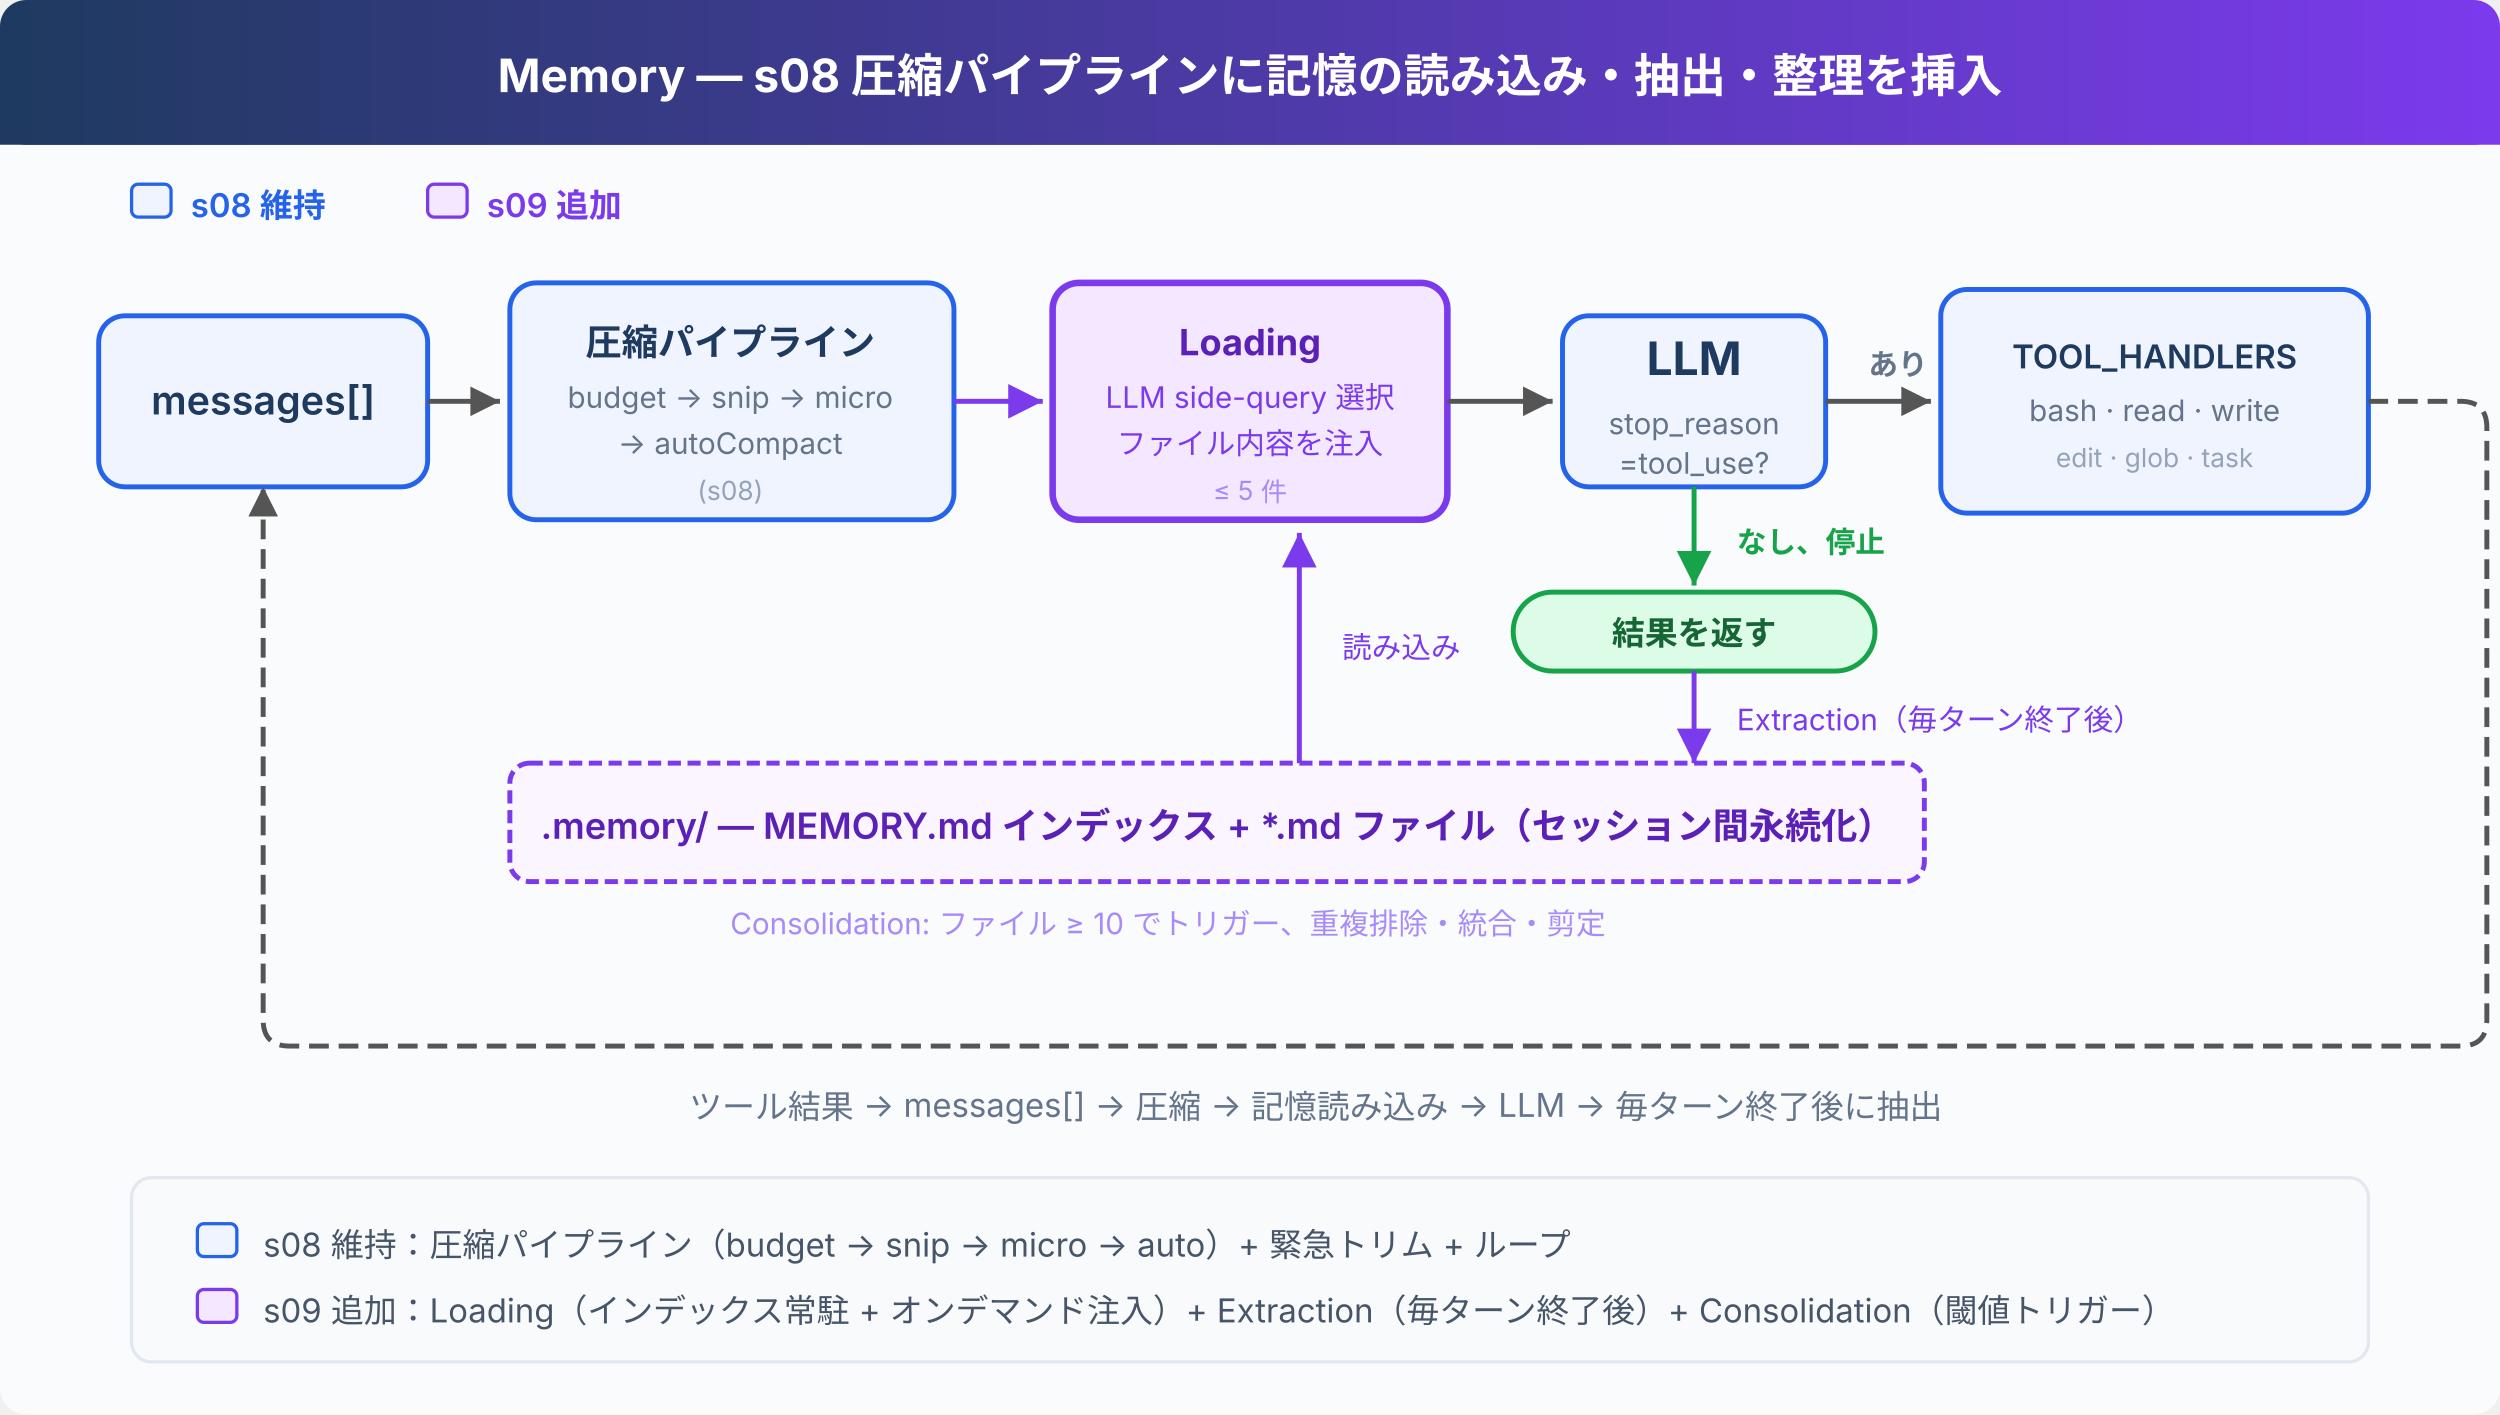
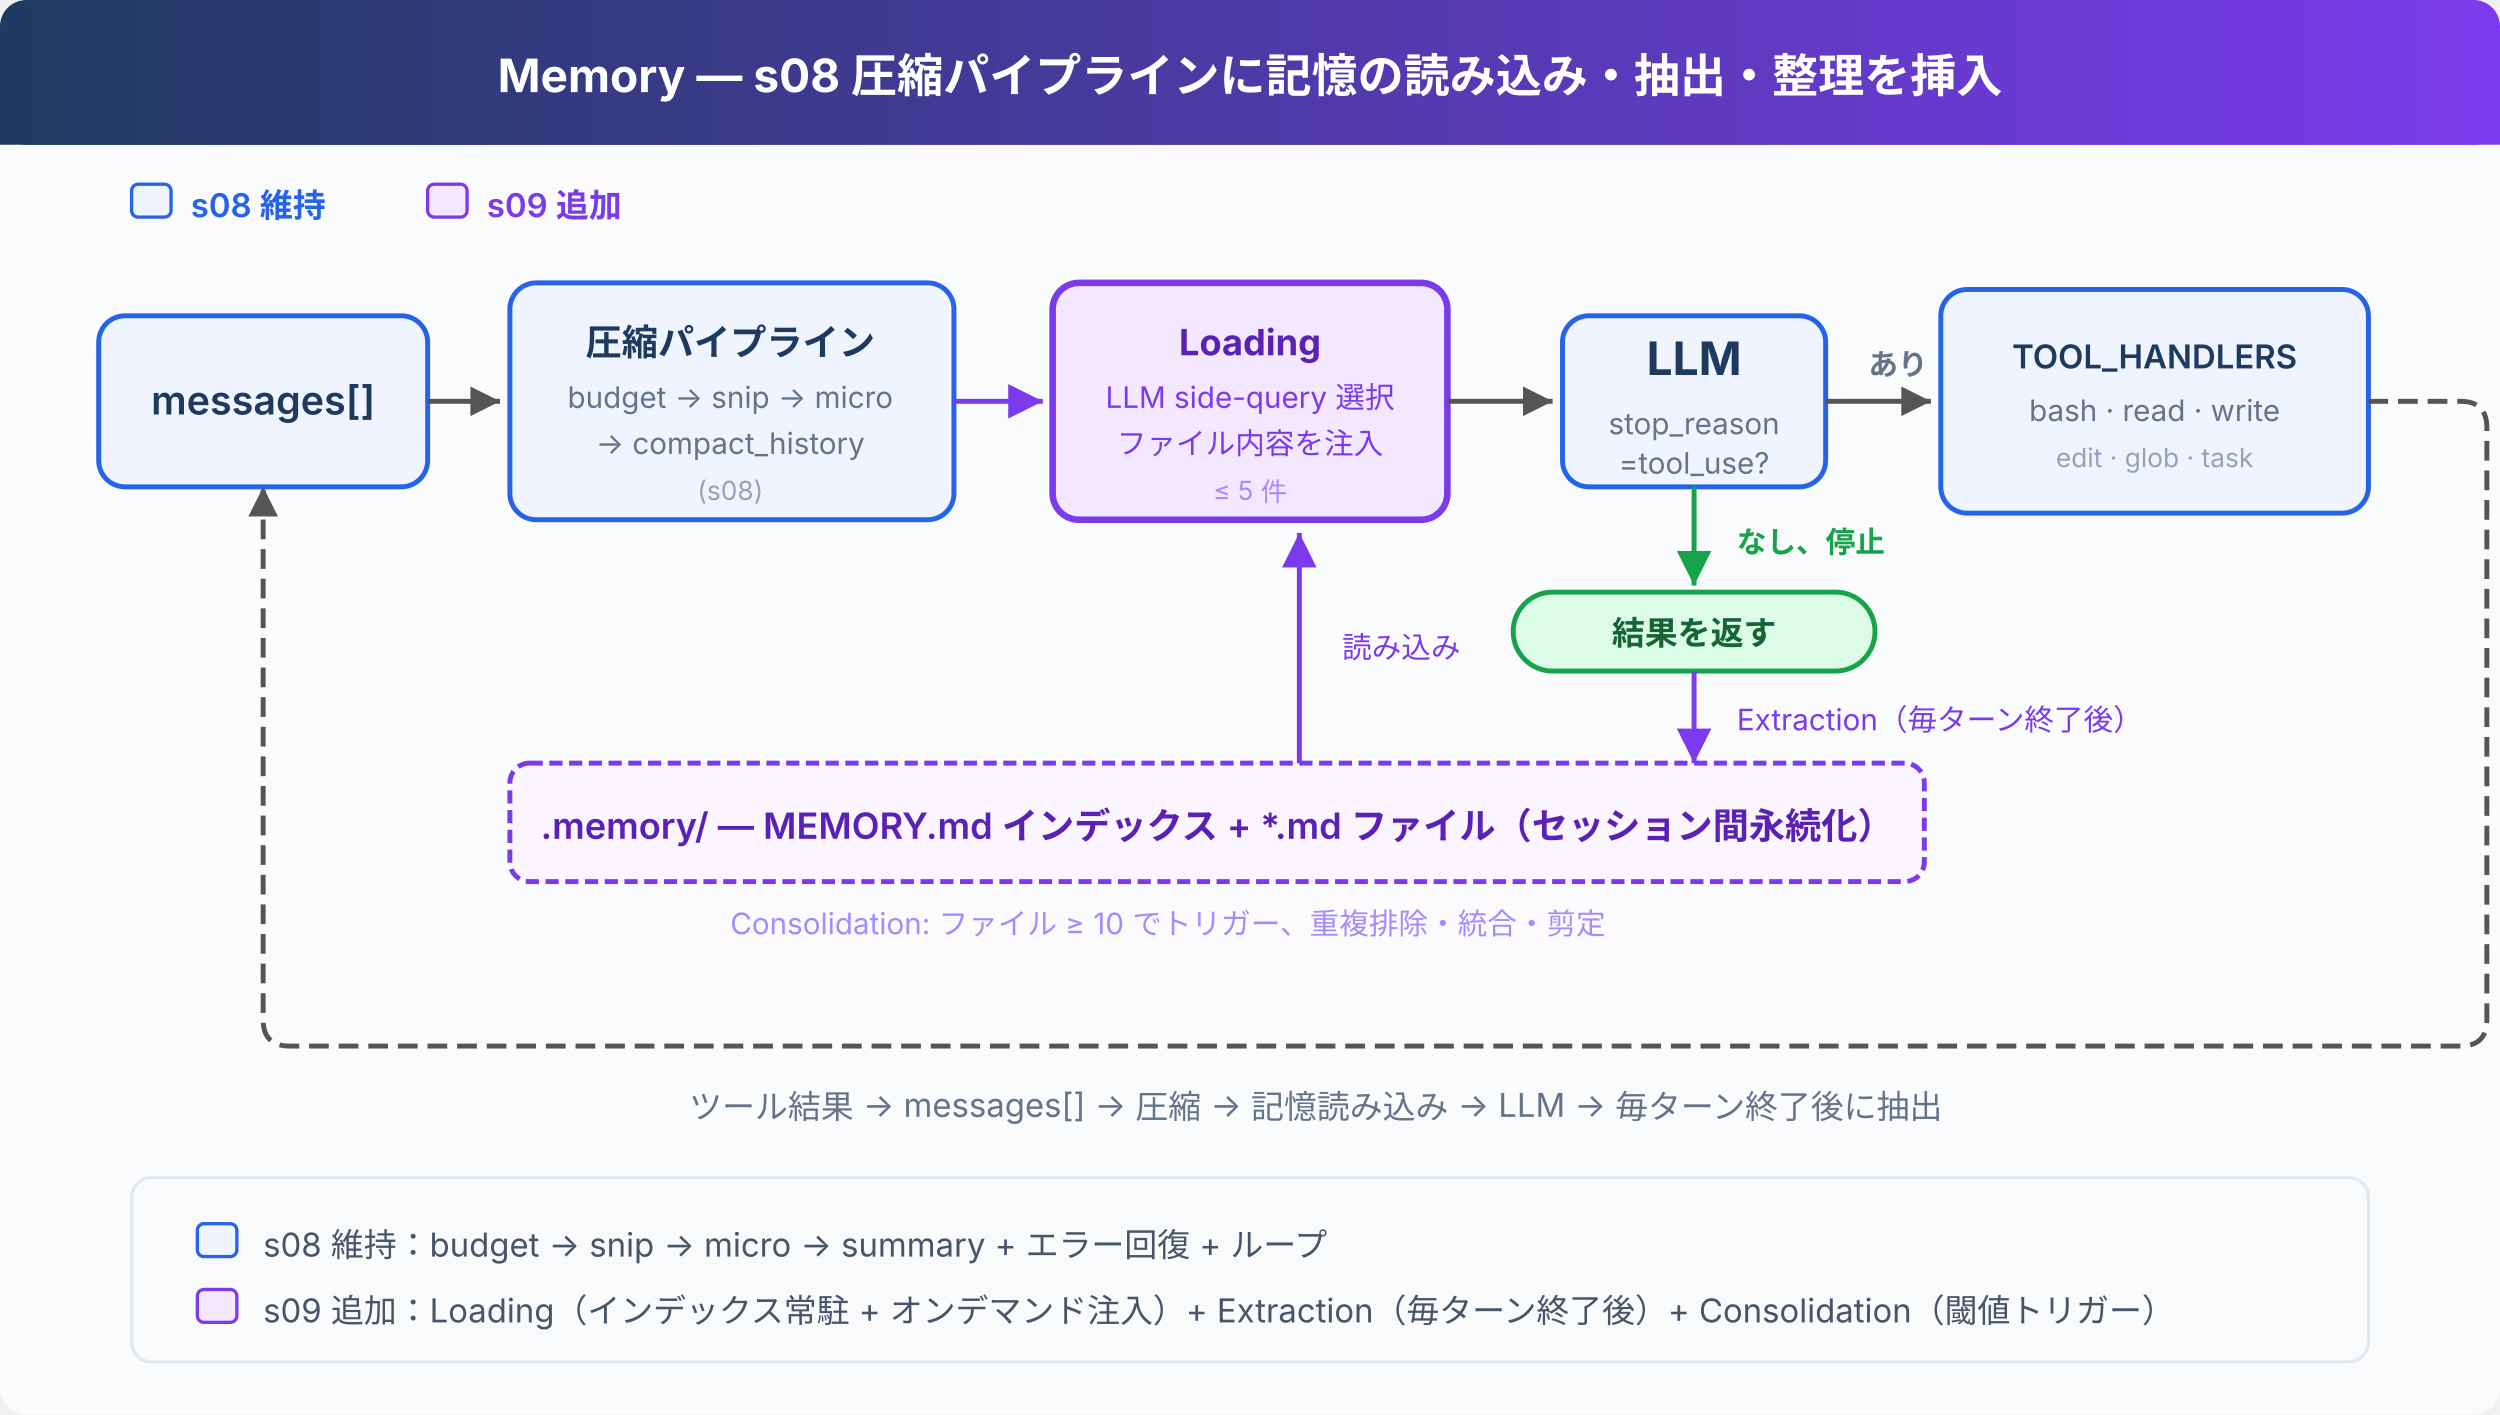
<svg xmlns="http://www.w3.org/2000/svg" viewBox="0 0 760 430" font-family="system-ui, -apple-system, sans-serif">
  <defs>
    <linearGradient id="header" x1="0" y1="0" x2="1" y2="0">
      <stop offset="0%" stop-color="#1e3a5f" />
      <stop offset="100%" stop-color="#7c3aed" />
    </linearGradient>
    <marker id="arrow" viewBox="0 0 10 10" refX="10" refY="5" markerWidth="6" markerHeight="6" orient="auto-start-reverse">
      <path d="M 0 0 L 10 5 L 0 10 z" fill="#555" />
    </marker>
    <marker id="arrow-purple" viewBox="0 0 10 10" refX="10" refY="5" markerWidth="7" markerHeight="7" orient="auto-start-reverse">
      <path d="M 0 0 L 10 5 L 0 10 z" fill="#7c3aed" />
    </marker>
    <marker id="arrow-green" viewBox="0 0 10 10" refX="10" refY="5" markerWidth="7" markerHeight="7" orient="auto-start-reverse">
      <path d="M 0 0 L 10 5 L 0 10 z" fill="#16a34a" />
    </marker>
  </defs>
  <rect width="760" height="430" fill="#fafbfc" rx="8" />
  <rect x="0" y="0" width="760" height="44" fill="url(#header)" rx="8" />
  <rect x="0" y="36" width="760" height="8" fill="url(#header)" />
  <text x="380" y="28" fill="#fff" font-size="14" font-weight="700" text-anchor="middle">Memory — s08 圧縮パイプラインに記憶の読み込み・抽出・整理を挿入</text>
  <rect x="40" y="56" width="12" height="10" rx="2" fill="#f0f4ff" stroke="#2563eb" stroke-width="1" />
  <text x="58" y="66" fill="#2563eb" font-size="10" font-weight="600">s08 維持</text>
  <rect x="130" y="56" width="12" height="10" rx="2" fill="#f3e8ff" stroke="#7c3aed" stroke-width="1" />
  <text x="148" y="66" fill="#7c3aed" font-size="10" font-weight="600">s09 追加</text>
  <rect x="30" y="96" width="100" height="52" rx="8" fill="#f0f4ff" stroke="#2563eb" stroke-width="1.5" />
  <text x="80" y="126" fill="#1e3a5f" font-size="12" font-weight="600" text-anchor="middle">messages[]</text>
  <line x1="130" y1="122" x2="152" y2="122" stroke="#555" stroke-width="1.5" marker-end="url(#arrow)" />
  <rect x="155" y="86" width="135" height="72" rx="8" fill="#f0f4ff" stroke="#2563eb" stroke-width="1.5" />
  <text x="222" y="108" fill="#1e3a5f" font-size="11" font-weight="700" text-anchor="middle">圧縮パイプライン</text>
  <text x="222" y="124" fill="#64748b" font-size="9" text-anchor="middle">budget → snip → micro</text>
-   <text x="222" y="138" fill="#64748b" font-size="9" text-anchor="middle">→ autoCompact</text>
+   <text x="222" y="138" fill="#64748b" font-size="9" text-anchor="middle">→ compact_history</text>
  <text x="222" y="152" fill="#94a3b8" font-size="8" text-anchor="middle">(s08)</text>
  <line x1="290" y1="122" x2="317" y2="122" stroke="#7c3aed" stroke-width="1.5" marker-end="url(#arrow-purple)" />
  <rect x="320" y="86" width="120" height="72" rx="8" fill="#f3e8ff" stroke="#7c3aed" stroke-width="2" />
  <text x="380" y="108" fill="#5b21b6" font-size="11" font-weight="700" text-anchor="middle">Loading</text>
  <text x="380" y="124" fill="#7c3aed" font-size="9" text-anchor="middle">LLM side-query 選択</text>
  <text x="380" y="138" fill="#7c3aed" font-size="9" text-anchor="middle">ファイル内容を注入</text>
  <text x="380" y="152" fill="#a78bfa" font-size="8" text-anchor="middle">≤ 5 件</text>
  <line x1="440" y1="122" x2="472" y2="122" stroke="#555" stroke-width="1.5" marker-end="url(#arrow)" />
  <rect x="475" y="96" width="80" height="52" rx="8" fill="#f0f4ff" stroke="#2563eb" stroke-width="1.5" />
  <text x="515" y="114" fill="#1e3a5f" font-size="14" font-weight="700" text-anchor="middle">LLM</text>
  <text x="515" y="132" fill="#64748b" font-size="9" text-anchor="middle">stop_reason</text>
  <text x="515" y="144" fill="#64748b" font-size="9" text-anchor="middle">=tool_use?</text>
  <line x1="515" y1="148" x2="515" y2="178" stroke="#16a34a" stroke-width="1.5" marker-end="url(#arrow-green)" />
  <text x="528" y="168" fill="#16a34a" font-size="9" font-weight="600">なし、停止</text>
  <rect x="460" y="180" width="110" height="24" rx="12" fill="#dcfce7" stroke="#16a34a" stroke-width="1.5" />
  <text x="515" y="196" fill="#166534" font-size="10" font-weight="600" text-anchor="middle">結果を返す</text>
  <line x1="555" y1="122" x2="587" y2="122" stroke="#555" stroke-width="1.5" marker-end="url(#arrow)" />
  <text x="568" y="114" fill="#64748b" font-size="9" font-weight="600">あり</text>
  <rect x="590" y="88" width="130" height="68" rx="8" fill="#f0f4ff" stroke="#2563eb" stroke-width="1.5" />
  <text x="655" y="112" fill="#1e3a5f" font-size="10" font-weight="600" text-anchor="middle">TOOL_HANDLERS</text>
  <text x="655" y="128" fill="#64748b" font-size="9" text-anchor="middle">bash · read · write</text>
  <text x="655" y="142" fill="#94a3b8" font-size="8" text-anchor="middle">edit · glob · task</text>
  <rect x="155" y="232" width="430" height="36" rx="6" fill="#faf5ff" stroke="#7c3aed" stroke-width="1.5" stroke-dasharray="4,2" />
  <text x="370" y="255" fill="#5b21b6" font-size="11" font-weight="600" text-anchor="middle">.memory/ — MEMORY.md インデックス + *.md ファイル（セッション間永続化）</text>
  <path d="M 395 232 L 395 162" fill="none" stroke="#7c3aed" stroke-width="1.5" marker-end="url(#arrow-purple)" />
  <text x="408" y="200" fill="#7c3aed" font-size="9">読み込み</text>
  <path d="M 515 204 L 515 232" fill="none" stroke="#7c3aed" stroke-width="1.5" marker-end="url(#arrow-purple)" />
  <text x="528" y="222" fill="#7c3aed" font-size="9">Extraction（毎ターン終了後）</text>
  <text x="222" y="284" fill="#a78bfa" font-size="9">Consolidation: ファイル ≥ 10 でトリガー、重複排除・統合・剪定</text>
  <path d="M 720 122 L 748 122 Q 756 122 756 130 L 756 310 Q 756 318 748 318 L 88 318 Q 80 318 80 310 L 80 148" fill="none" stroke="#555" stroke-width="1.5" marker-end="url(#arrow)" stroke-dasharray="6,3" />
  <text x="400" y="340" fill="#64748b" font-size="10" text-anchor="middle">ツール結果 → messages[] → 圧縮 → 記憶読み込み → LLM → 毎ターン終了後に抽出</text>
  <rect x="40" y="358" width="680" height="56" rx="6" fill="#f8fafc" stroke="#e2e8f0" stroke-width="1" />
  <rect x="60" y="372" width="12" height="10" rx="2" fill="#f0f4ff" stroke="#2563eb" stroke-width="1" />
-   <text x="80" y="382" fill="#475569" font-size="10">s08 維持：圧縮パイプライン（budget → snip → micro → auto）+ 緊急トリム + ループ</text>
+   <text x="80" y="382" fill="#475569" font-size="10">s08 維持：budget → snip → micro → summary + エラー回復 + ループ</text>
  <rect x="60" y="392" width="12" height="10" rx="2" fill="#f3e8ff" stroke="#7c3aed" stroke-width="1" />
  <text x="80" y="402" fill="#475569" font-size="10">s09 追加：Loading（インデックス常駐 + オンデマンド注入）+ Extraction（毎ターン終了後）+ Consolidation（閾値トリガー）</text>
</svg>
